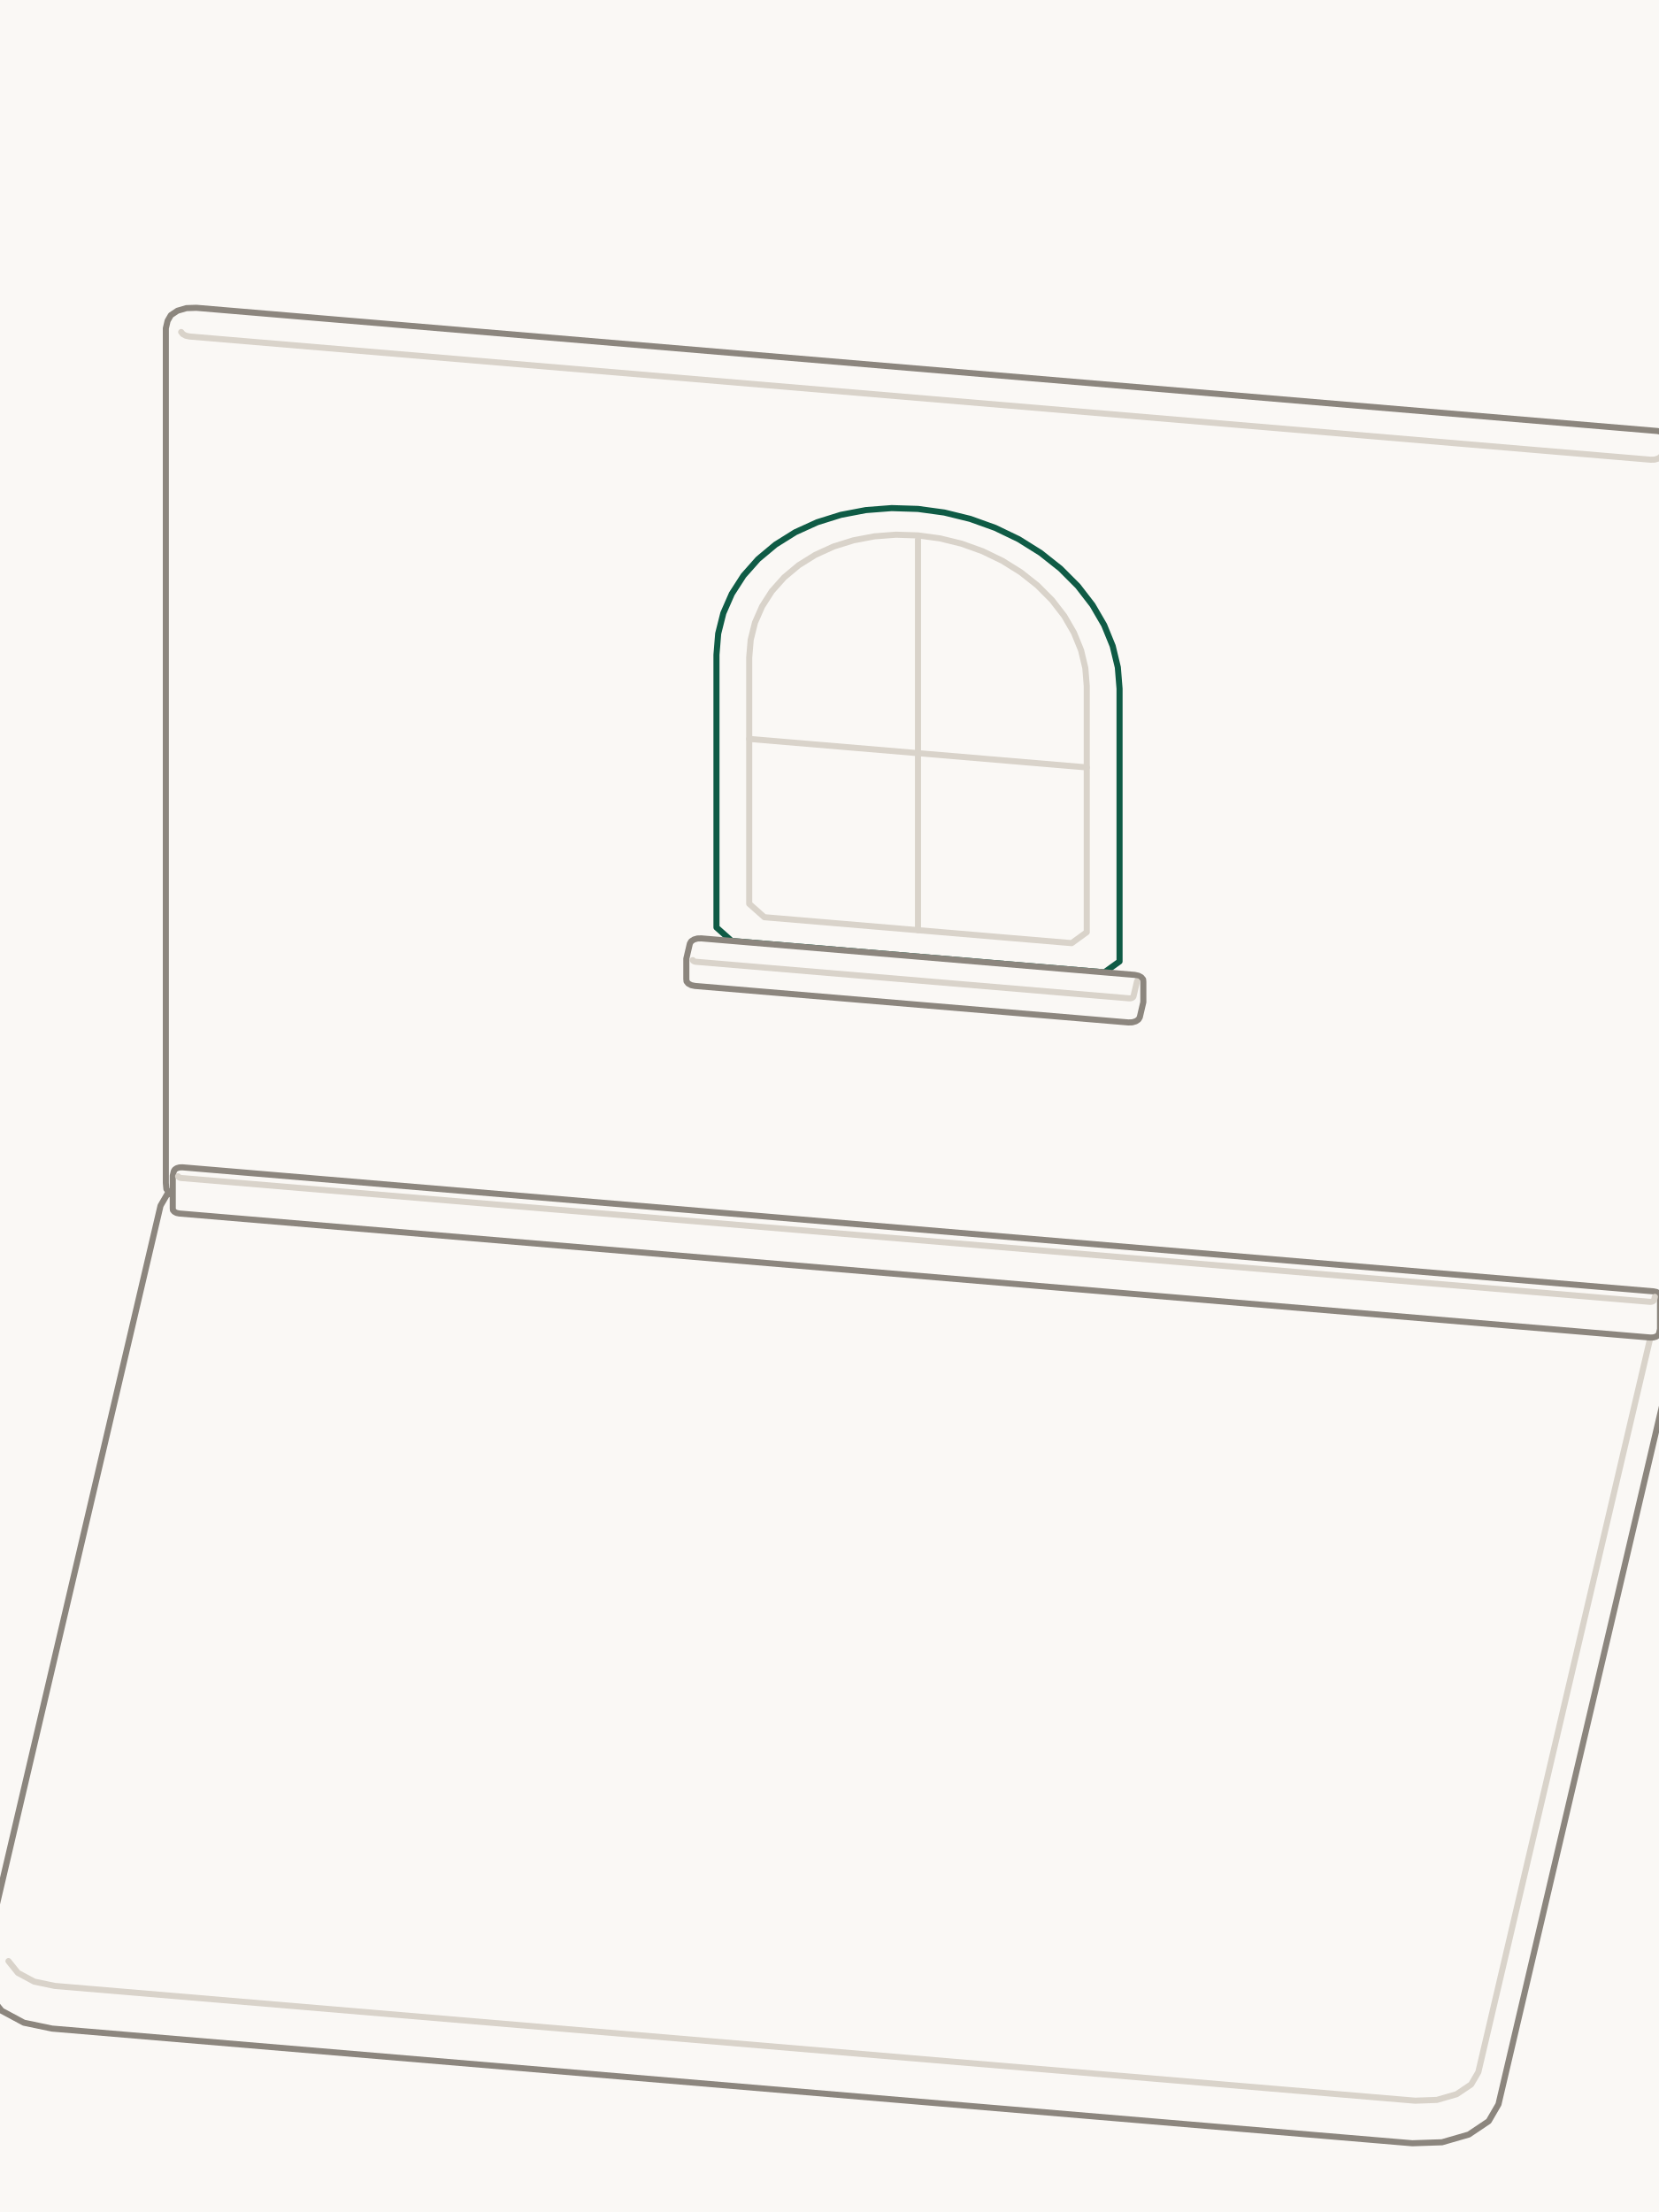
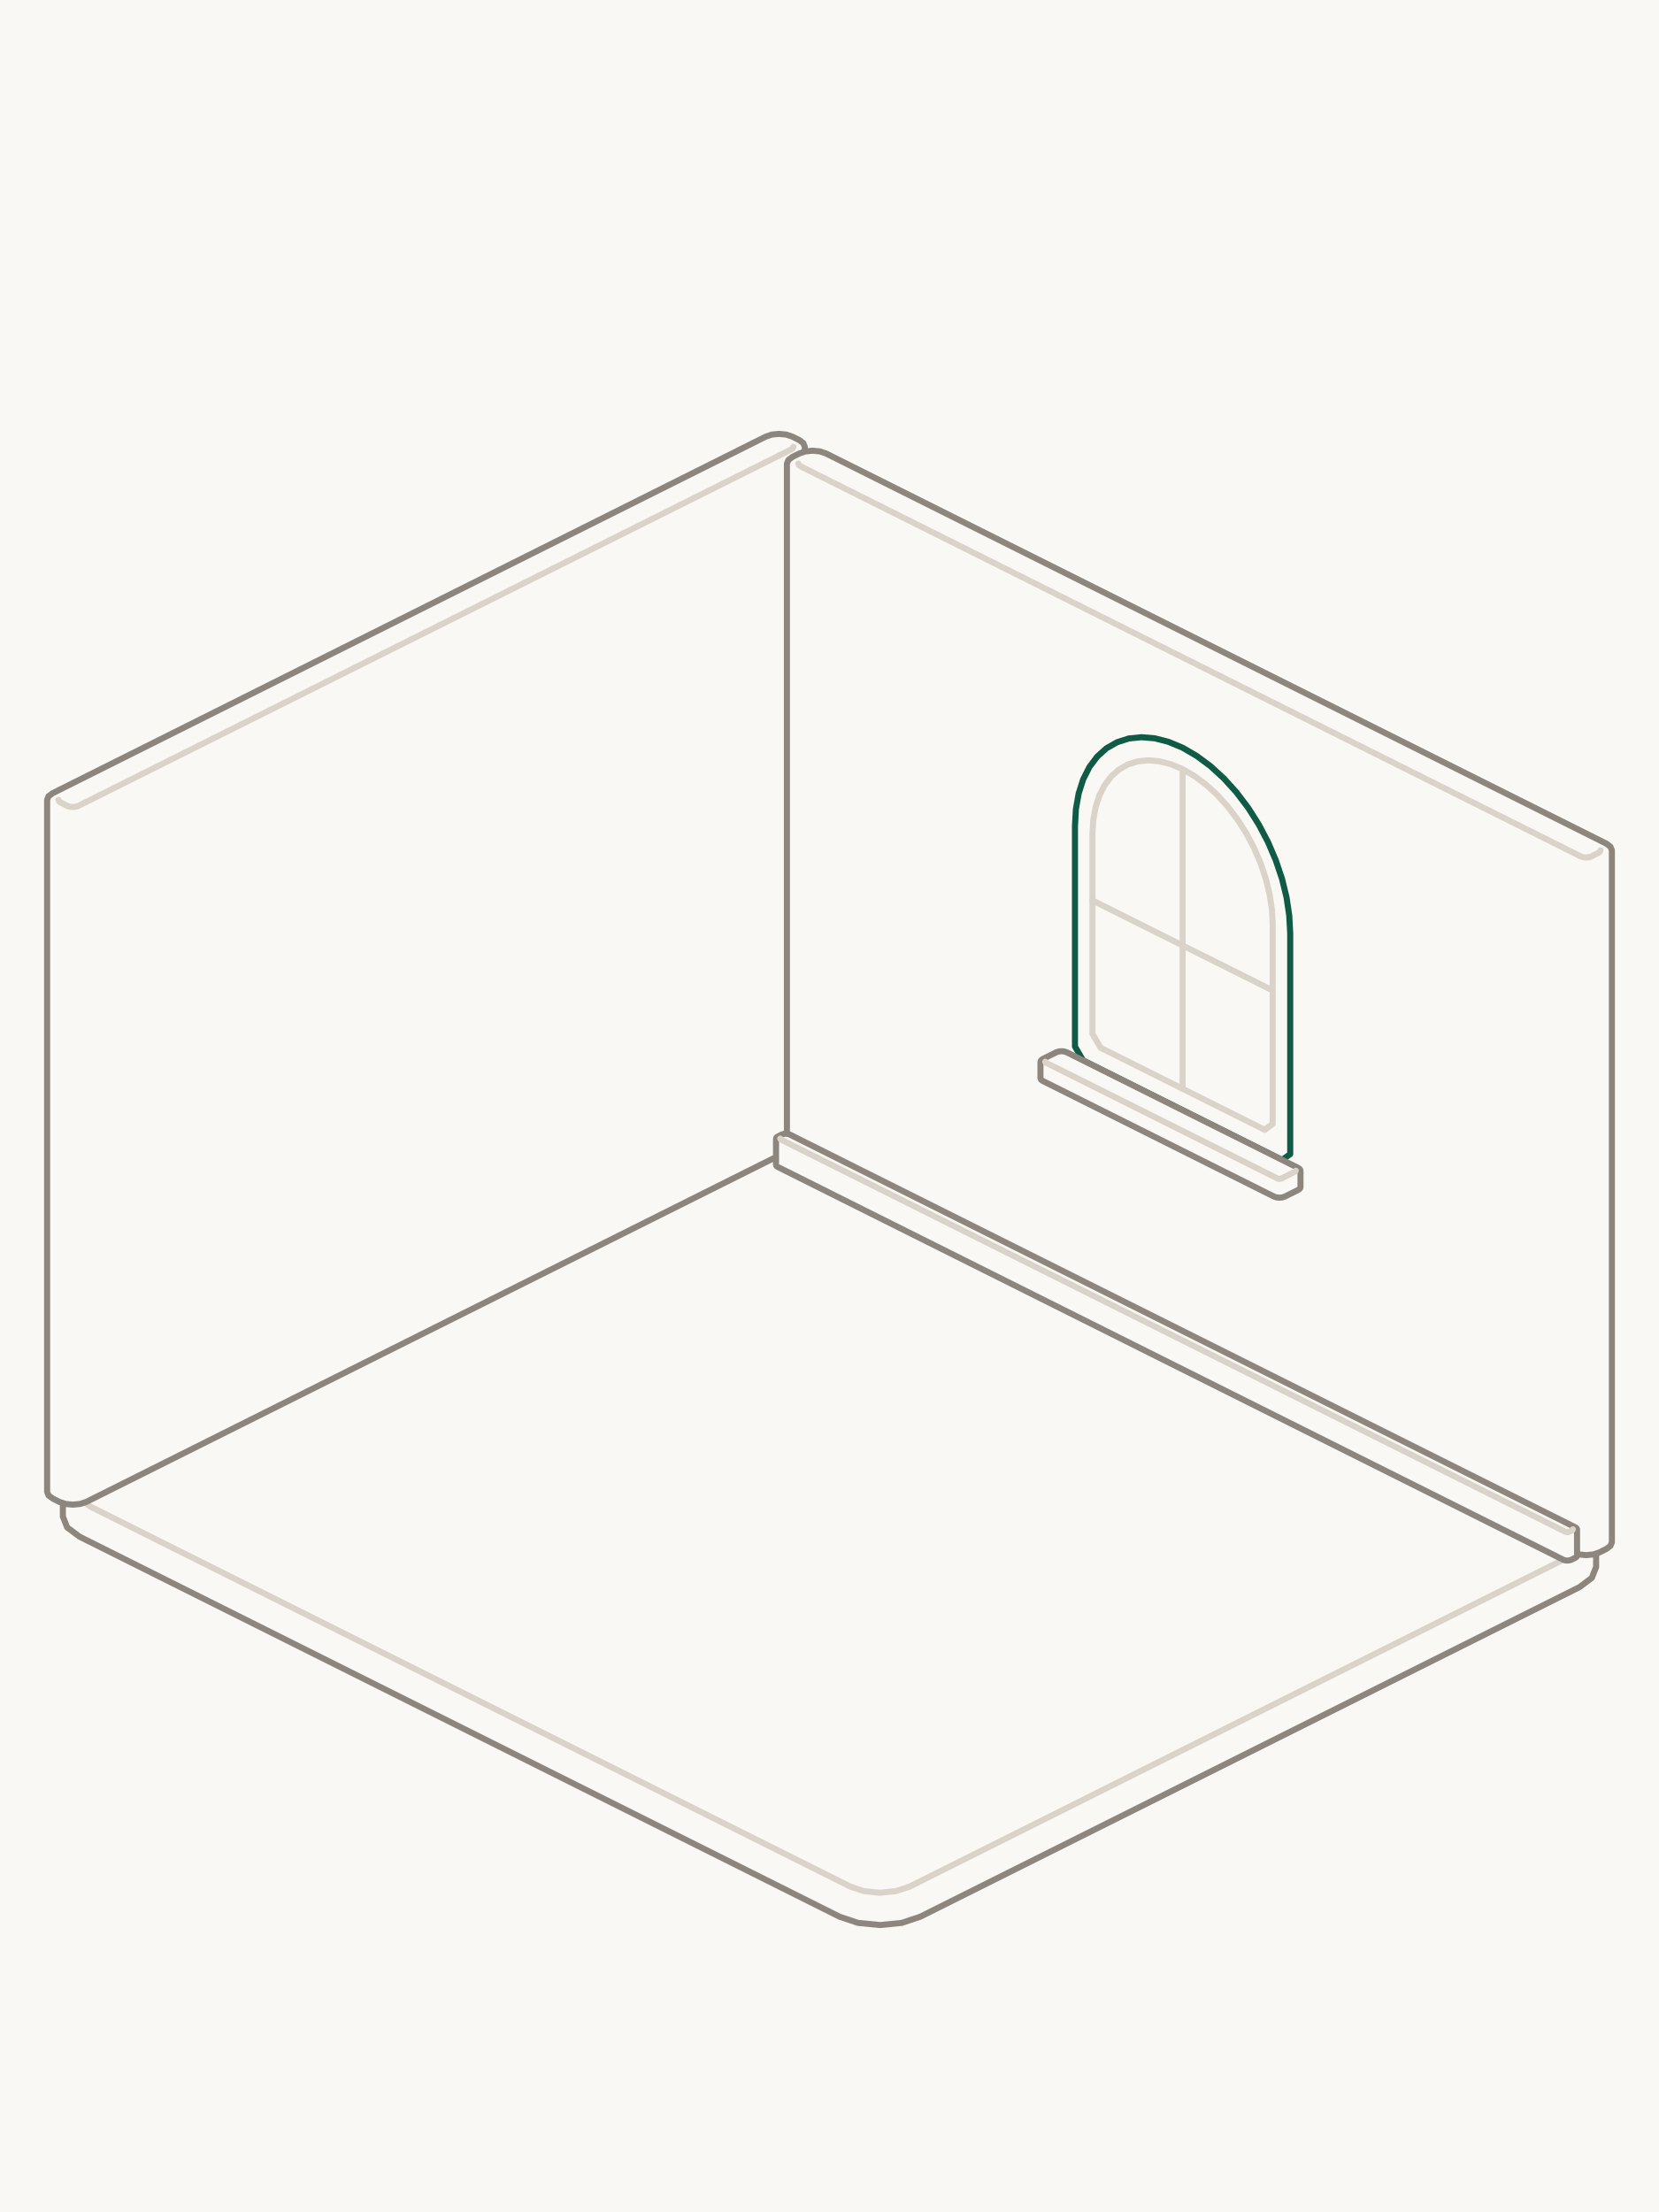
<svg xmlns="http://www.w3.org/2000/svg" viewBox="0 0 300 400" width="300" height="400">
  <rect width="300" height="400" fill="#FAF8F5" />
  <g stroke-width="1.1" stroke-linejoin="round" stroke-linecap="round">
-     <path d="M-2.34 351.96L29.03 218.03L30.8 214.98L34.39 212.57L39.24 211.17L44.61 210.99L290.6 231.73L295.68 232.79L299.7 234.95L302.04 237.86L302.34 241.08L302.34 246.6L270.97 380.53L269.2 383.58L265.61 385.99L260.76 387.39L255.39 387.57L9.4 366.83L4.32 365.77L0.3 363.61L-2.04 360.7L-2.34 357.48Z" fill="#FAF8F5" stroke="#8C867E" />
-     <path d="M298.7 240.77L267.33 374.7L266.03 376.93L263.4 378.7L259.84 379.73L255.9 379.87L9.92 359.12L6.19 358.34L3.24 356.76L1.53 354.63" fill="none" stroke="#D9D3CA" />
-     <path d="M29.99 59.37L30.31 58.01L30.9 56.99L32.1 56.19L33.71 55.72L35.5 55.66L299.71 77.94L301.4 78.29L302.74 79.01L303.52 79.98L303.62 81.06L303.62 235.62L303.3 236.98L302.71 238L301.52 238.8L299.9 239.27L298.11 239.33L33.9 217.05L32.21 216.7L30.87 215.98L30.09 215.01L29.99 213.93Z" fill="#FAF8F5" stroke="#8C867E" />
-     <path d="M300.89 80.82L300.57 82.19L300.33 82.6L299.85 82.92L299.21 83.11L298.49 83.13L34.29 60.85L33.61 60.71L33.07 60.42L32.76 60.04" fill="none" stroke="#D9D3CA" />
-     <path d="M31.24 212.61L31.43 211.79L31.61 211.49L31.97 211.25L32.45 211.11L32.99 211.09L299.02 233.52L299.53 233.63L299.93 233.84L300.16 234.13L300.19 234.45L300.19 240.34L300 241.16L299.82 241.47L299.46 241.71L298.98 241.85L298.44 241.87L32.42 219.44L31.91 219.33L31.51 219.11L31.27 218.82L31.24 218.5Z" fill="#FAF8F5" stroke="#8C867E" />
-     <path d="M299.25 234.51L299.12 235.06L299.03 235.21L298.85 235.33L298.61 235.4L298.34 235.41L32.77 213.02L32.52 212.97L32.32 212.86L32.2 212.71" fill="none" stroke="#D9D3CA" />
-     <path d="M132.3 170.15L199.71 175.83L202.45 173.86L202.45 124.54L202.14 120.68L201.21 116.82L199.67 113.04L197.56 109.41L194.92 105.99L191.77 102.83L188.19 99.99L184.23 97.51L179.95 95.45L175.44 93.83L170.76 92.68L166 92.03L161.25 91.88L156.57 92.24L152.06 93.1L147.78 94.44L143.82 96.24L140.24 98.48L137.09 101.11L134.45 104.09L132.34 107.37L130.8 110.88L129.87 114.58L129.56 118.4L129.56 167.71Z" fill="#FAF8F5" stroke="#0F5B45" />
-     <path d="M138.22 165.86L193.79 170.55L196.52 168.57L196.52 124.05L196.26 120.8L195.49 117.58L194.2 114.41L192.44 111.37L190.22 108.5L187.59 105.86L184.58 103.48L181.26 101.41L177.68 99.68L173.9 98.32L169.99 97.36L166 96.82L162.02 96.69L158.11 96.99L154.33 97.71L150.74 98.83L147.43 100.34L144.42 102.22L141.79 104.42L139.57 106.91L137.81 109.66L136.52 112.6L135.75 115.7L135.48 118.9L135.48 163.43Z" fill="none" stroke="#D9D3CA" />
-     <path d="M166 168.21L166 97.55M135.48 133.62L196.52 138.77" fill="none" stroke="#D9D3CA" />
-     <path d="M124.11 173.36L124.75 170.63L124.99 170.22L125.47 169.9L126.11 169.71L126.83 169.69L205.18 176.29L205.86 176.44L206.39 176.72L206.71 177.11L206.75 177.54L206.75 181.22L206.11 183.95L205.87 184.36L205.39 184.68L204.74 184.87L204.03 184.89L125.68 178.29L125 178.15L124.46 177.86L124.15 177.47L124.11 177.04Z" fill="#FAF8F5" stroke="#8C867E" />
-     <path d="M205.61 177.45L204.97 180.18L204.88 180.33L204.7 180.45L204.46 180.52L204.19 180.53L125.84 173.92L125.58 173.87L125.38 173.76L125.27 173.62" fill="none" stroke="#D9D3CA" />
+     <path d="M11.37 269.77L12.15 267.79L14.39 266.12L133.58 206.52L136.93 205.4L140.88 205.01L144.83 205.4L148.18 206.52L285.61 275.24L287.85 276.91L288.63 278.89L288.63 283.36L287.85 285.33L285.61 287.01L166.42 346.6L163.07 347.72L159.12 348.11L155.17 347.72L151.82 346.6L14.39 277.88L12.15 276.21L11.37 274.24Z" fill="#FAF8F5" stroke="#8C867E" />
+     <path d="M285.88 278.89L285.3 280.34L283.66 281.56L164.47 341.16L162.02 341.98L159.12 342.27L156.23 341.98L153.77 341.16L16.34 272.44L14.7 271.21L14.12 269.77" fill="none" stroke="#D9D3CA" />
+     <path d="M8.52 144.64L8.78 143.98L9.53 143.43L138.45 78.97L139.56 78.59L140.88 78.46L142.19 78.59L143.31 78.97L144.53 79.58L145.27 80.13L145.53 80.79L145.53 205.91L145.27 206.57L144.53 207.13L15.61 271.59L14.49 271.96L13.17 272.09L11.86 271.96L10.74 271.59L9.53 270.98L8.78 270.42L8.52 269.77Z" fill="#FAF8F5" stroke="#8C867E" />
+     <path d="M143.47 80.79L143.37 81.05L143.07 81.28L14.15 145.74L13.7 145.89L13.17 145.94L12.65 145.89L12.2 145.74L10.99 145.13L10.69 144.91L10.58 144.64" fill="none" stroke="#D9D3CA" />
+     <path d="M142.3 83.83L142.57 83.17L143.31 82.62L144.53 82.01L145.64 81.63L146.96 81.5L148.28 81.63L149.39 82.01L290.47 152.55L291.22 153.11L291.48 153.76L291.48 278.89L291.22 279.55L290.47 280.1L289.26 280.71L288.14 281.09L286.83 281.22L285.51 281.09L284.39 280.71L143.31 210.17L142.57 209.61L142.3 208.96Z" fill="#FAF8F5" stroke="#8C867E" />
+     <path d="M289.42 153.76L289.31 154.03L289.01 154.25L287.8 154.86L287.35 155.01L286.83 155.06L286.3 155.01L285.85 154.86L144.77 84.32L144.47 84.1L144.37 83.83" fill="none" stroke="#D9D3CA" />
+     <path d="M140.33 205.89L140.41 205.69L140.64 205.53L141.36 205.16L141.7 205.05L142.09 205.01L142.49 205.05L142.82 205.16L284.88 276.19L285.1 276.36L285.18 276.55L285.18 281.32L285.1 281.52L284.88 281.69L284.15 282.05L283.81 282.16L283.42 282.2L283.02 282.16L282.69 282.05L140.64 211.02L140.41 210.86L140.33 210.66Z" fill="#FAF8F5" stroke="#8C867E" />
+     <path d="M284.42 276.55L284.38 276.65L284.27 276.74L283.78 276.98L283.62 277.04L283.42 277.06L283.22 277.04L283.05 276.98L141.24 206.07L141.13 205.99L141.09 205.89" fill="none" stroke="#D9D3CA" />
+     <path d="M195.85 191.76L231.85 209.76L233.31 208.7L233.31 168.78L233.14 165.58L232.65 162.28L231.83 158.92L230.7 155.56L229.29 152.26L227.61 149.07L225.7 146.06L223.58 143.27L221.3 140.75L218.89 138.54L216.39 136.69L213.85 135.21L211.31 134.15L208.82 133.51L206.4 133.31L204.12 133.54L202.01 134.22L200.09 135.31L198.41 136.82L197 138.7L195.87 140.94L195.06 143.48L194.56 146.29L194.39 149.32L194.39 189.24Z" fill="#FAF8F5" stroke="#0F5B45" />
+     <path d="M199.01 189.46L228.69 204.3L230.15 203.24L230.15 167.2L230.01 164.52L229.59 161.75L228.91 158.94L227.97 156.12L226.78 153.36L225.38 150.7L223.77 148.17L222 145.84L220.09 143.72L218.07 141.88L215.98 140.32L213.85 139.09L211.72 138.19L209.63 137.66L207.61 137.49L205.7 137.69L203.93 138.25L202.33 139.17L200.92 140.43L199.74 142.01L198.79 143.88L198.11 146.01L197.69 148.36L197.55 150.9L197.55 186.95Z" fill="none" stroke="#D9D3CA" />
+     <path d="M213.85 196.88L213.85 139.68M197.55 162.82L230.15 179.11" fill="none" stroke="#D9D3CA" />
+     <path d="M188.15 192L188.26 191.74L188.55 191.51L190.99 190.3L191.43 190.15L191.96 190.09L192.49 190.15L192.93 190.3L234.77 211.21L235.07 211.44L235.17 211.7L235.17 214.68L235.07 214.94L234.77 215.17L232.34 216.38L231.89 216.53L231.37 216.58L230.84 216.53L230.39 216.38L188.55 195.46L188.26 195.24L188.15 194.98Z" fill="#FAF8F5" stroke="#8C867E" />
+     <path d="M234.31 211.7L234.27 211.8L234.16 211.88L231.73 213.1L231.56 213.16L231.37 213.18L231.17 213.16L231 213.1L189.16 192.18L189.05 192.1L189.01 192" fill="none" stroke="#D9D3CA" />
  </g>
</svg>
